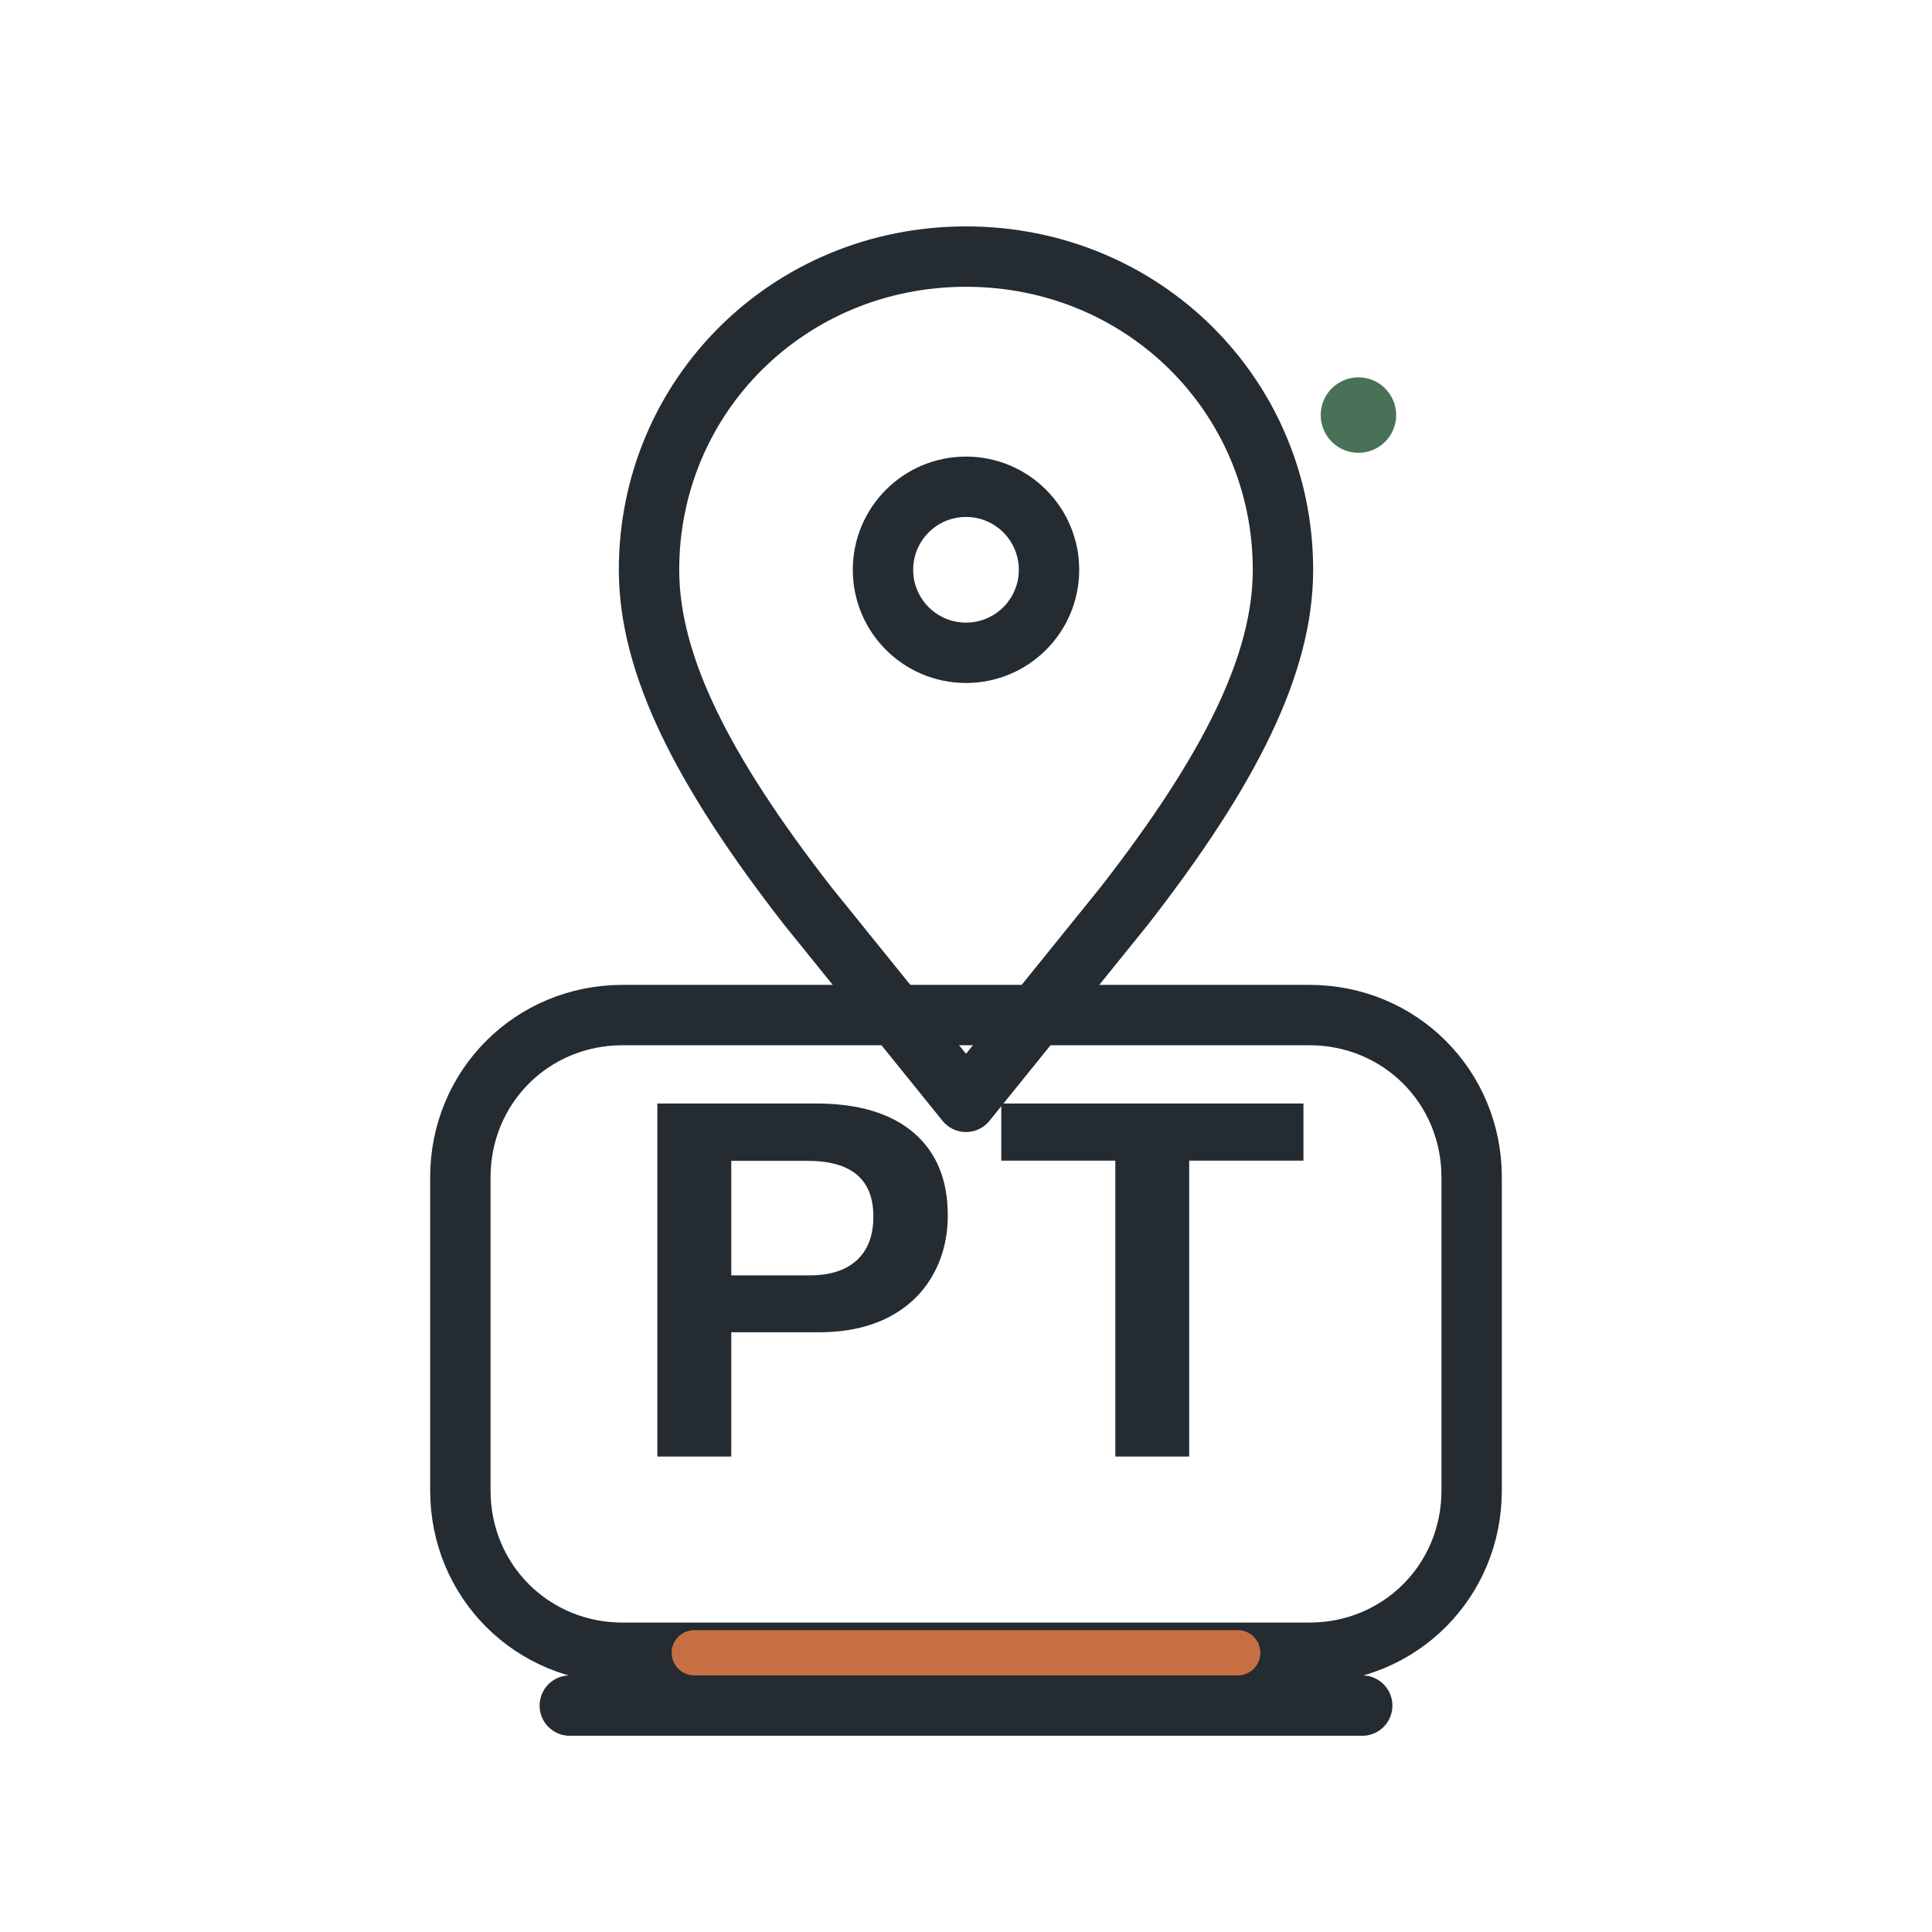
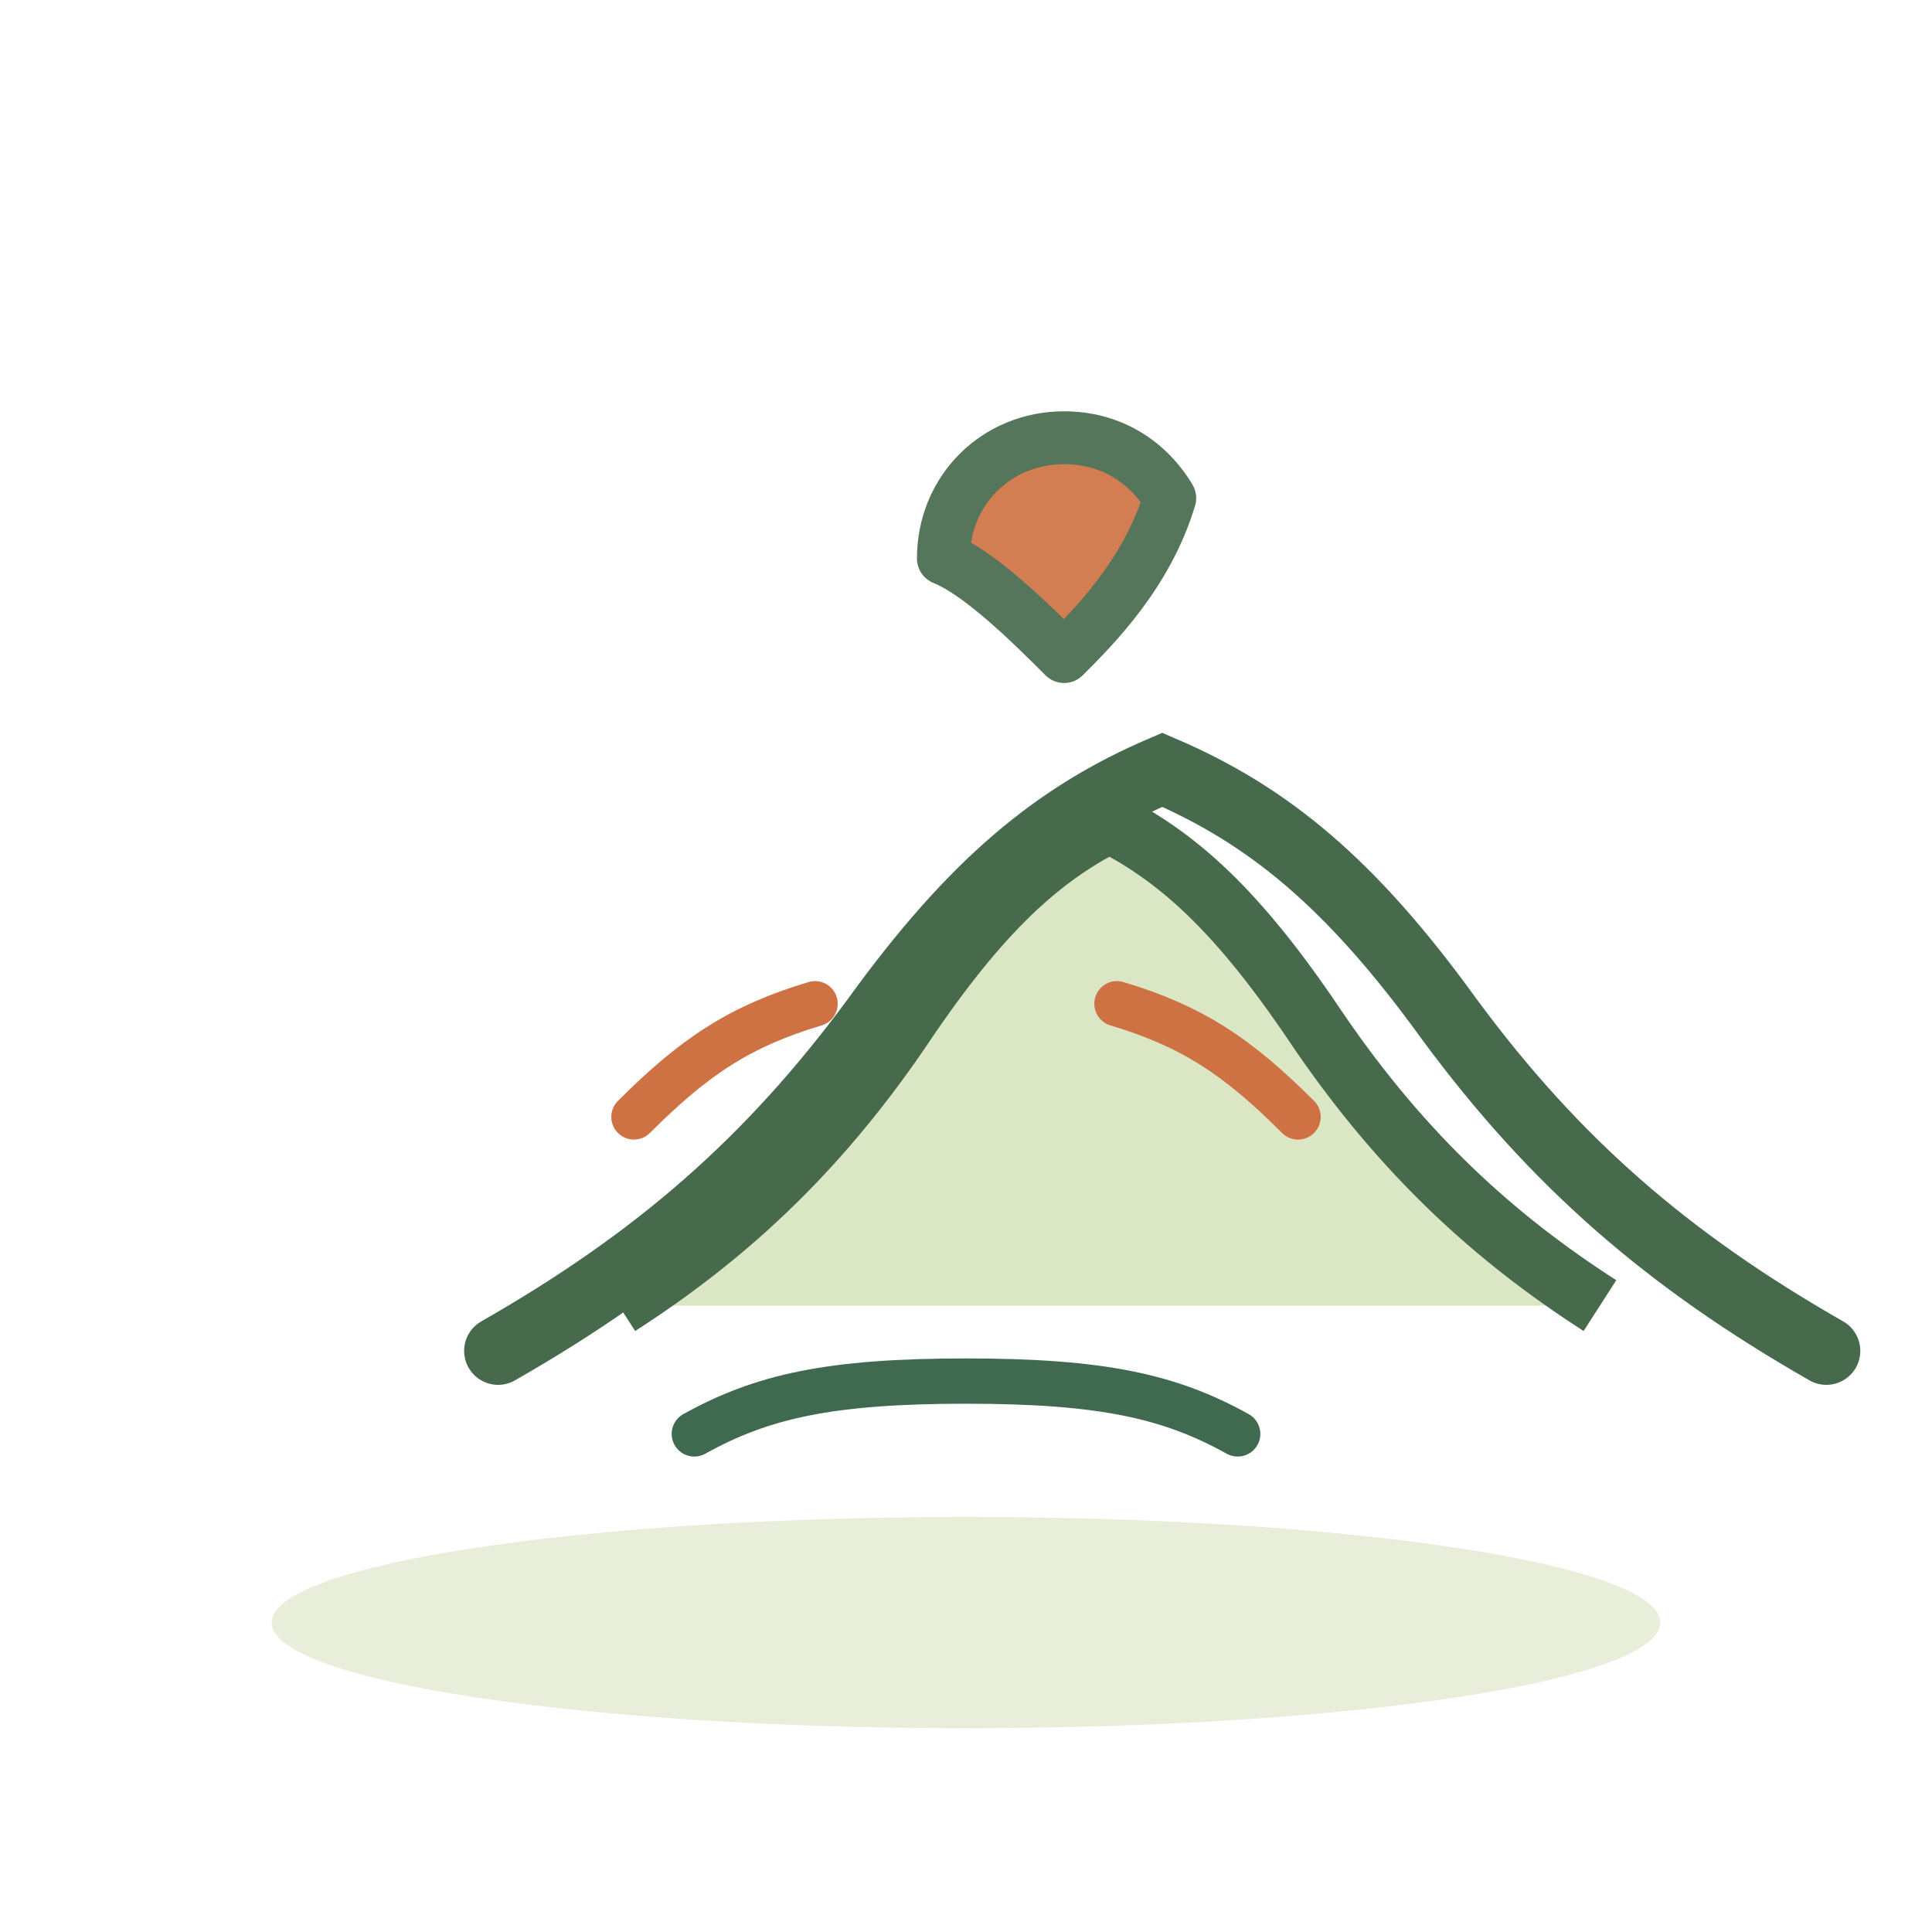
<svg xmlns="http://www.w3.org/2000/svg" viewBox="0 0 512 512" fill="none">
-   <g stroke="#242b31" stroke-width="16" stroke-linecap="round" stroke-linejoin="round">
-     <path d="M256 68c-47 0-84 37-84 83 0 25 14 53 42 89l42 52 42-52c28-36 42-64 42-89 0-46-37-83-84-83Z" />
-     <circle cx="256" cy="151" r="22" />
-     <path d="M122 312c0-24 19-43 43-43h182c24 0 43 19 43 43v83c0 24-19 43-43 43H165c-24 0-43-19-43-43Z" />
-     <path d="M151 452h210" />
-   </g>
-   <path d="M184 438h144" stroke="#cf7243" stroke-width="12" stroke-linecap="round" opacity="0.95" />
-   <circle cx="360" cy="110" r="10" fill="#3f6a50" opacity="0.95" />
-   <text x="256" y="386" fill="#242b31" font-family="Avenir Next, Segoe UI, Helvetica Neue, Arial, sans-serif" font-size="136" font-weight="800" letter-spacing="8" text-anchor="middle">PT</text>
+   <defs>
+     <linearGradient id="bg" x1="92" y1="70" x2="420" y2="446" gradientUnits="userSpaceOnUse">
+       <stop offset="0" stop-color="#f7f1df" />
+       <stop offset="1" stop-color="#eef3de" />
+     </linearGradient>
+     <linearGradient id="sage" x1="124" y1="124" x2="376" y2="388" gradientUnits="userSpaceOnUse">
+       <stop offset="0" stop-color="#dfe9c8" />
+       <stop offset="1" stop-color="#b9d09f" />
+     </linearGradient>
+     <linearGradient id="green" x1="142" y1="100" x2="384" y2="414" gradientUnits="userSpaceOnUse">
+       <stop offset="0" stop-color="#5f8258" />
+       <stop offset="1" stop-color="#476a4d" />
+     </linearGradient>
+     <linearGradient id="orange" x1="180" y1="112" x2="386" y2="388" gradientUnits="userSpaceOnUse">
+       <stop offset="0" stop-color="#f6b46b" />
+       <stop offset="1" stop-color="#cf7243" />
+     </linearGradient>
+   </defs>
+   <ellipse cx="256" cy="430" rx="184" ry="28" fill="#dfe7cc" opacity="0.7" />
+   <path d="M132 358c42-24 72-50 100-88 26-36 48-54 76-66 28 12 50 30 76 66 28 38 58 64 100 88" stroke="#476a4d" stroke-width="18" stroke-linecap="round" />
+   <path d="M164 346c28-18 52-40 74-72 20-30 36-46 56-56 20 10 36 26 56 56 22 32 46 54 74 72" fill="#dbe7c4" stroke="#476a4d" stroke-width="16" stroke-linejoin="round" />
+   <path d="M250 148c0-18 14-32 32-32 12 0 22 6 28 16-6 20-20 34-28 42-8-8-22-22-32-26Z" fill="#cf7243" opacity="0.92" stroke="#476a4d" stroke-width="14" stroke-linejoin="round" />
+   <path d="M168 296c16-16 28-24 48-30M344 296c-16-16-28-24-48-30" stroke="#cf7243" stroke-width="12" stroke-linecap="round" />
+   <path d="M184 380c18-10 36-14 72-14s54 4 72 14" stroke="#3f6a50" stroke-width="12" stroke-linecap="round" />
</svg>
